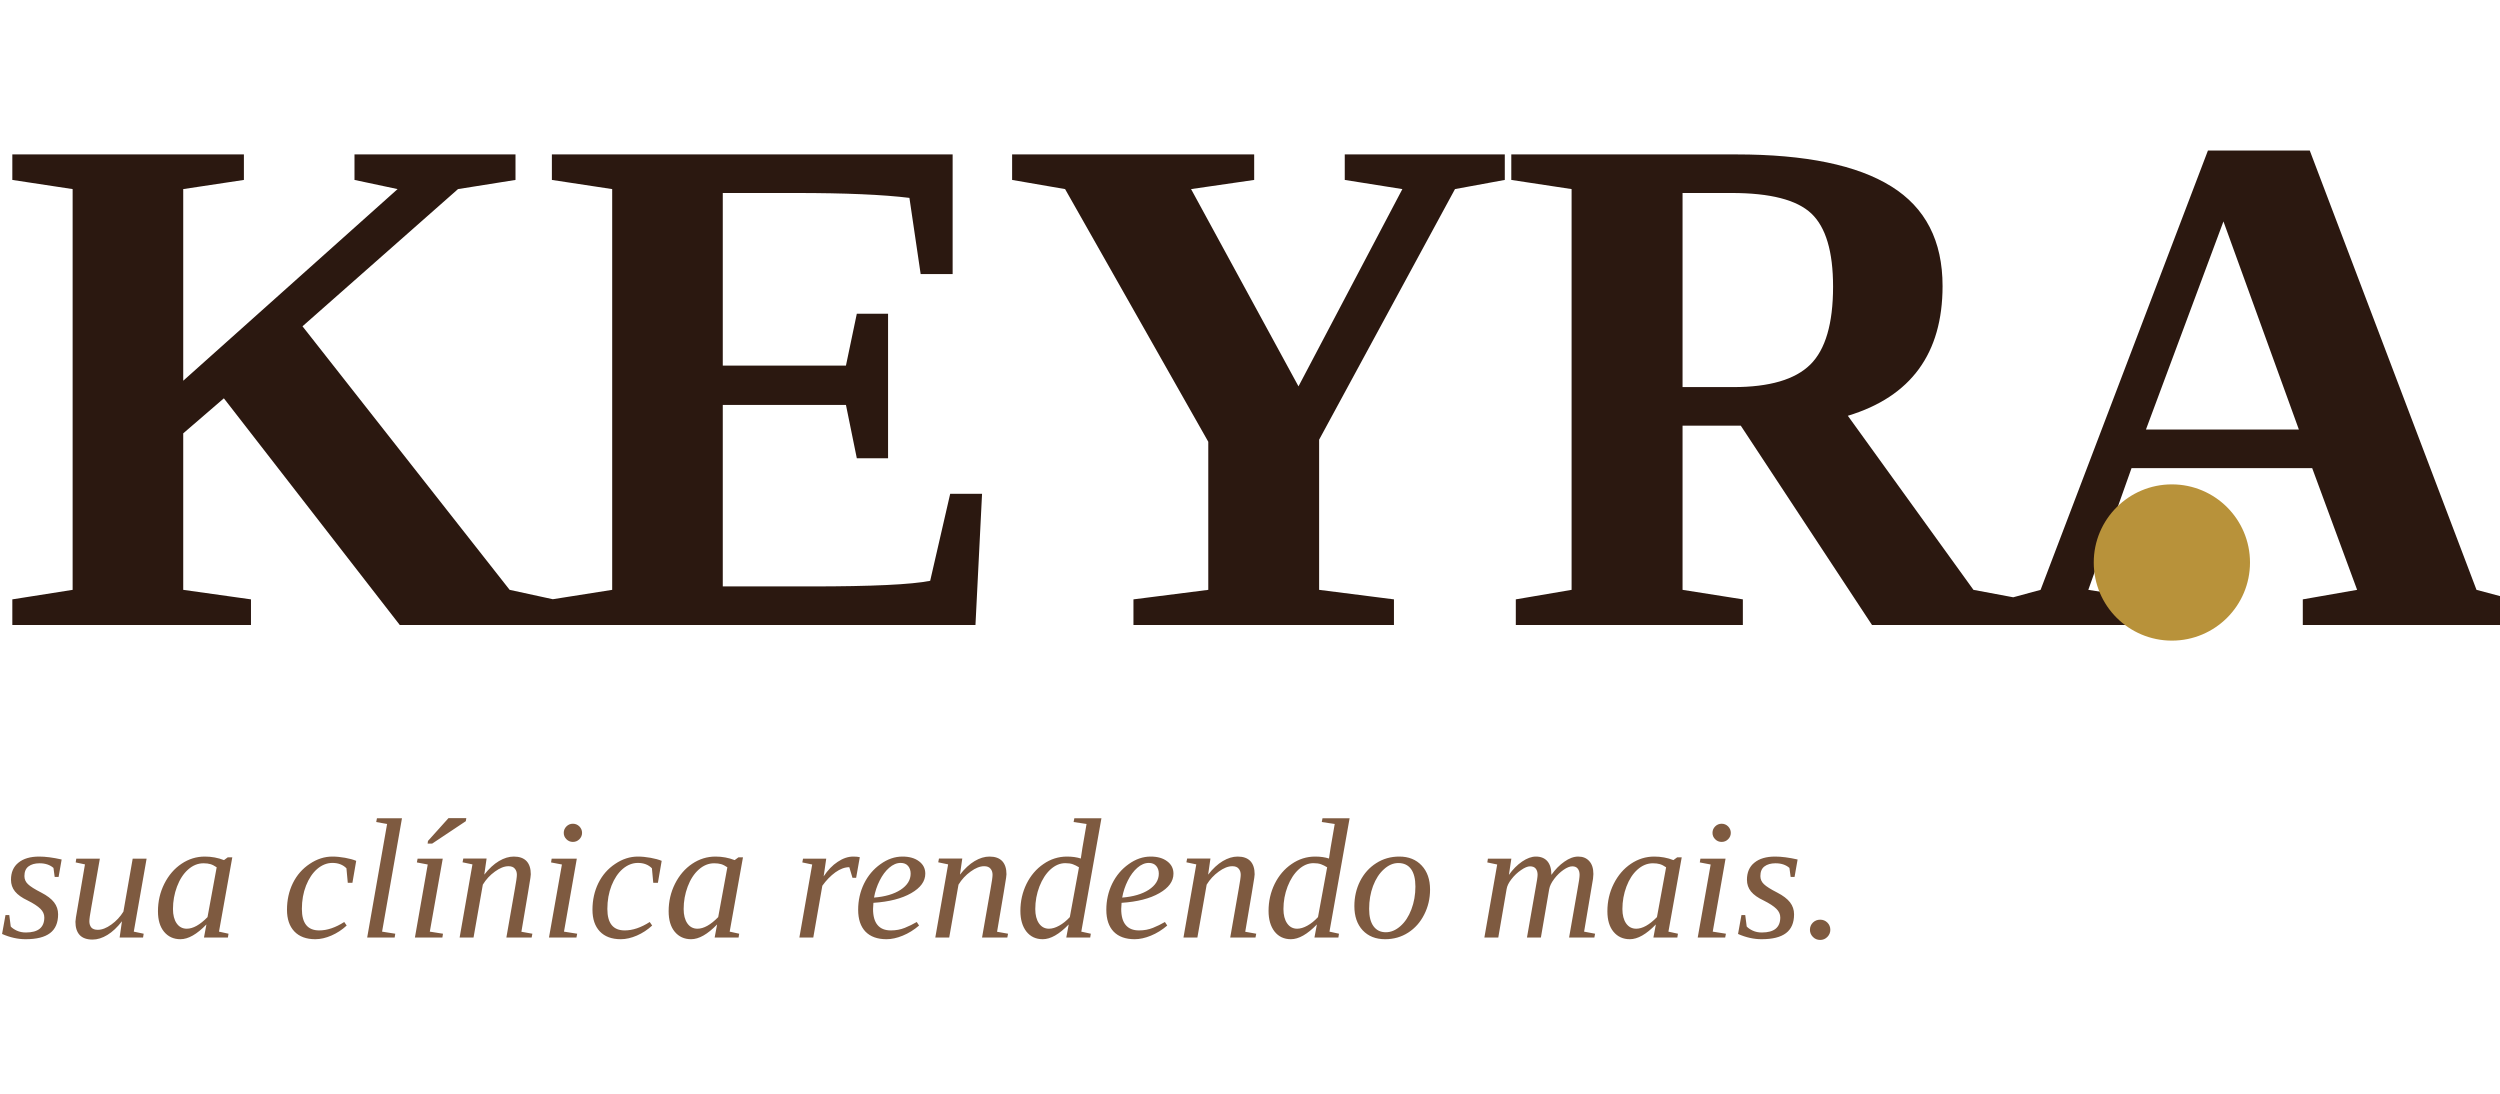
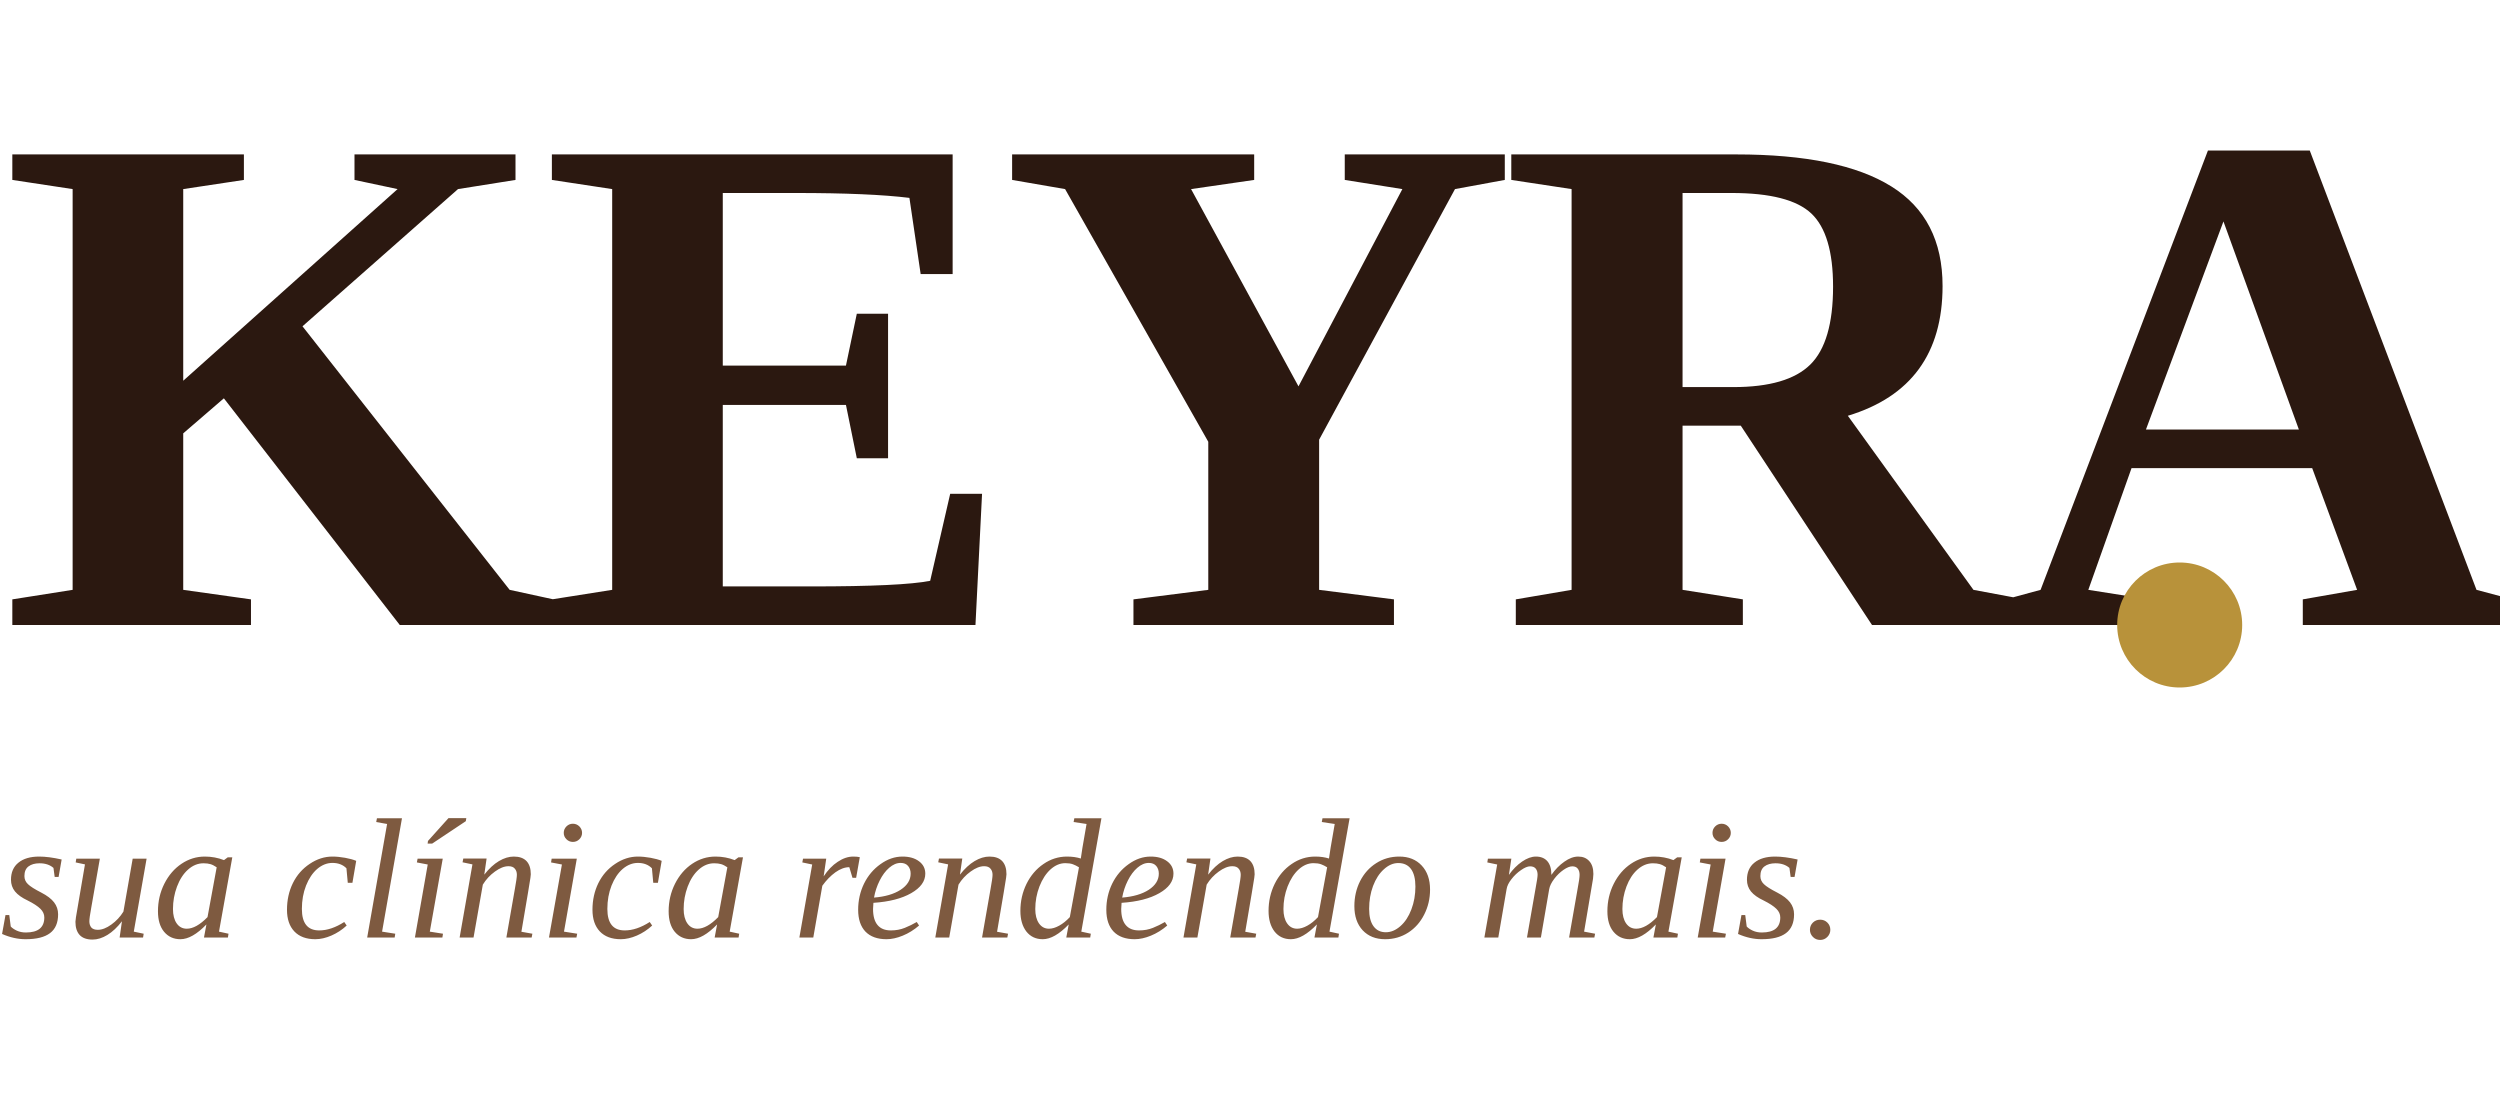
<svg xmlns="http://www.w3.org/2000/svg" viewBox="0 0 320 140" role="img" aria-label="KEYRA — sua clínica rendendo mais.">
  <text x="0" y="80" font-family="Fraunces, 'Times New Roman', Georgia, serif" font-size="92" font-weight="700" letter-spacing="-2.5" fill="#2B1810">KEYRA</text>
-   <circle cx="278" cy="72" r="10" fill="#B8923A" />
+   <circle cx="279" cy="80" r="8" fill="#B8923A" />
  <text x="0" y="120" font-family="Fraunces, 'Times New Roman', Georgia, serif" font-size="22" font-weight="300" font-style="italic" fill="#7E5A40">sua clínica rendendo mais.</text>
</svg>
